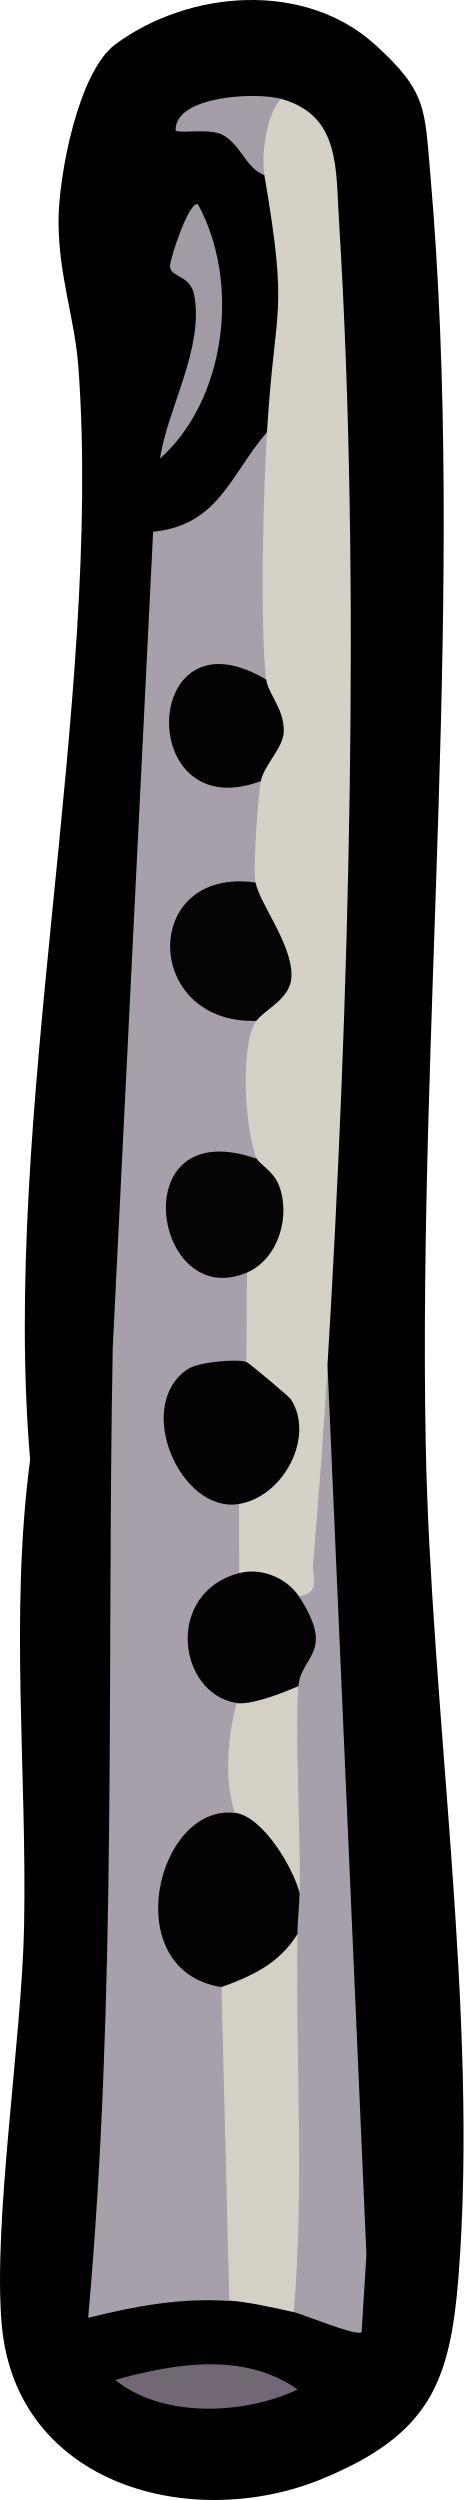
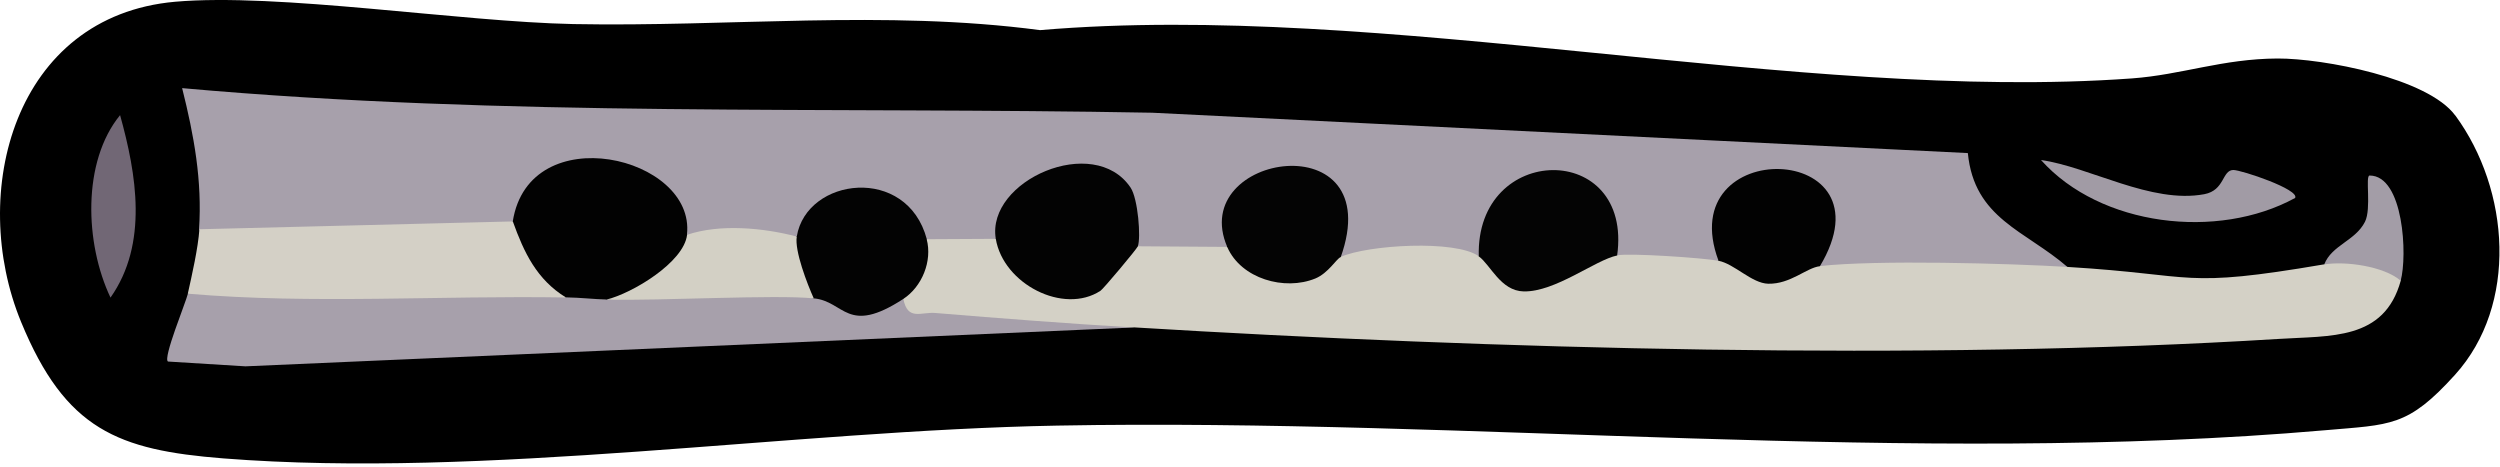
- <svg xmlns="http://www.w3.org/2000/svg" id="Layer_1" version="1.1" viewBox="0 0 36.75 198.197" width="36.75" height="198.197">
-   <defs id="defs4">
-     <style id="style2">
-       .st0 {
-         fill: #d4d0c6;
-       }
- 
-       .st1 {
-         fill: #020202;
-       }
- 
-       .st2 {
-         fill: #d4d1c6;
-       }
- 
-       .st3 {
-         fill: #a19ba5;
-       }
- 
-       .st4 {
-         fill: #d3d0c5;
-       }
- 
-       .st5 {
-         fill: #030303;
-       }
- 
-       .st6 {
-         fill: #a7a0ab;
-       }
- 
-       .st7 {
-         fill: #a39da7;
-       }
- 
-       .st8 {
-         fill: #040404;
-       }
- 
-       .st9 {
-         fill: #716775;
-       }
-     </style>
-   </defs>
-   <path d="m 9.149,3.505 c 5.93,-4.35 15.02,-4.99 20.56,0.01 4.17,3.77 3.95,5.1 4.41,10.34 2.83,32.56 -0.98,67.69 -0.37,100.52 0.39,21.16 4.23,45.37 2.6,66.12 -0.66,8.34 -2.27,12.51 -10.82,16.03 -10.24,4.22 -24.25,0.56 -25.39,-12.21 -0.72,-8.12 1.59,-22.59 1.77,-31.58 0.24,-12.31 -1.15,-24.68 0.48,-37.01 -2.32,-27.22 5.75,-60.08 3.83,-86.57 -0.29,-3.97 -1.56,-7.19 -1.58,-11.56 -0.01,-3.61 1.55,-11.91 4.52,-14.09 z" id="path6" />
-   <path class="st6" d="m 21.189,34.225 1.39,0.92 c -0.27,5.92 -0.47,11.92 -0.11,17.84 l -1.36,0.92 -1.37,0.89 c -6.53,-3.36 -6.59,7.86 -0.15,6 l 1.09,1.15 c 2.08,0.58 1.6,7.47 -0.43,8.04 l -0.86,1.36 c -6.37,-0.14 -5.67,7.82 0.22,8.16 l 0.71,1.45 c 0.86,1.22 1.06,2.94 0.61,5.13 0.6,2.54 0.43,4.48 -0.55,5.83 -0.65,1.01 -1.73,1.3 -3.23,0.85 -5.36,1.72 -1.79,7.43 2.43,8.14 2.25,0.4 2.1,6.53 -0.05,7.09 l -0.78,1.33 c -7.63,-0.03 -3.86,7.11 0.19,9.92 2.2,-0.29 2.14,5.08 0.03,5.48 l -0.14,1.55 c -3.14,1.24 -3.4,5.4 -0.57,7.12 l 0.5,1.64 c 1.58,1.35 1.26,7.24 -0.14,8.7 l -0.88,1.43 c -4.41,1.45 -5.44,9.38 -0.49,10.85 l 0.32,1.53 c 0.56,-0.02 1.42,0.1 1.45,0.46 0.25,2.8 1.29,22.57 0.59,23.52 l -1.42,0.89 c -3.86,-0.26 -7.46,0.4 -11.2,1.34 2.3,-25.59 1.47,-51.26 1.95,-76.92 l 3.2,-64.68 c 5.21,-0.51 6.13,-4.55 9.04,-7.91 v -0.02 z" id="path8" />
-   <path class="st2" d="m 25.969,108.315 -0.17,18.12 c -0.27,1.37 -1.17,1.21 -2.09,0.14 -1.64,0.52 -3.87,-0.39 -4.74,-1.86 l -0.03,-5.48 0.35,-1.57 c 3.97,-2.19 3.99,-5.89 0.08,-8 l 0.16,-1.68 0.05,-7.09 c 0.79,-1.98 1.22,-4 1.29,-6.06 -0.84,-1.05 -1.01,-2.02 -0.49,-2.93 -0.97,-2.18 -1.38,-9.12 -0.06,-10.97 l -0.49,-1.57 c 2.47,-1.48 2.26,-4.13 -0.6,-7.95 l 1.02,-1.45 c -0.2,-0.94 0.2,-6.83 0.43,-8.04 -1.16,-0.86 -1.04,-2.13 0.36,-3.82 -0.87,-1.95 -0.85,-3.36 0.06,-4.22 -0.5,-4.45 -0.22,-14.92 0.07,-19.67 0.63,-10.4 1.74,-8.9 -0.21,-20.33 -1.84,-2.2 -2.03,-5.9 1.29,-6.06 4.77,1.31 4.36,5.56 4.63,9.75 1.75,28.16 0.8,62.45 -0.92,90.72 v 0 z" id="path10" />
-   <path class="st6" d="m 25.969,108.315 3.08,70.42 -0.38,6.14 c -0.24,0.43 -4.7,-1.42 -5.39,-1.58 -0.57,-0.98 -1.16,-2.05 -1.22,-3.21 -0.31,-7.16 -0.35,-16.49 0.05,-23.61 l 1.47,-3.15 c -1.98,-0.79 -1.92,-2.76 0.17,-3.22 -1.65,-4.96 -1.81,-10.02 -1.61,-15.2 l 1.52,-1.25 c -1.19,-0.78 -1.21,-1.98 -0.05,-3.61 -0.72,-1.57 -0.69,-2.73 0.1,-3.48 1.76,-0.35 1.01,-1.41 1.11,-2.54 0.43,-5.19 0.84,-10.52 1.15,-15.72 h 0.01 z" id="path12" />
-   <path class="st0" d="m 23.289,183.305 c -1.53,-0.34 -3.59,-0.81 -5.11,-0.92 l -0.62,-24.86 c 0.03,-1.89 4.26,-4.41 6.03,-4.2 -0.17,9.97 0.55,20.08 -0.3,29.97 v 0 z" id="path14" />
-   <path class="st3" d="m 12.689,36.355 c 0.54,-3.84 3.5,-8.75 2.71,-12.95 -0.31,-1.64 -1.9,-1.39 -1.92,-2.3 0,-0.64 1.55,-5.29 2.22,-4.9 3.36,6.15 2.25,15.44 -3,20.14 v 0 z" id="path16" />
-   <path class="st9" d="m 23.599,189.435 c -4.3,2.04 -10.78,2.26 -14.47,-0.76 4.68,-1.3 10.2,-2.25 14.47,0.76 z" id="path18" />
-   <path class="st7" d="m 22.259,7.835 c -1.15,1.32 -1.57,4.4 -1.29,6.06 -1.54,-0.6 -1.86,-2.46 -3.38,-3.23 -1.05,-0.53 -3.68,0 -3.67,-0.37 0,-2.7 6.36,-3.01 8.35,-2.46 v 0 z" id="path20" />
-   <path class="st1" d="m 18.609,143.715 c 3.03,-3.01 4.96,3.34 5.14,6.4 -0.02,0.97 -0.15,2.02 -0.17,3.22 -1.41,2.29 -3.54,3.31 -6.03,4.2 -8.26,-1.31 -5.16,-14.52 1.05,-13.81 v 0 z" id="path22" />
-   <path class="st5" d="m 19.539,107.975 c 0.21,0.08 3.41,2.76 3.52,2.96 1.91,2.92 -0.53,7.7 -4.12,8.3 -4.62,0.77 -8.38,-7.79 -4.06,-10.69 0.88,-0.59 3.99,-0.83 4.66,-0.57 z" id="path24" />
-   <path class="st5" d="m 18.969,124.715 c 1.73,-0.46 3.77,0.37 4.74,1.86 2.91,4.47 0.18,4.63 -0.05,7.09 -0.36,2.39 -3.71,3.78 -4.91,1.35 -4.69,-0.78 -5.69,-8.74 0.22,-10.31 v 0 z" id="path26" />
-   <path class="st8" d="m 20.259,69.965 c 0.36,1.74 2.9,4.89 2.85,7.41 -0.04,1.83 -2.11,2.63 -2.78,3.56 -9.03,0.27 -9.19,-12.25 -0.06,-10.97 v 0 z" id="path28" />
-   <path class="st8" d="m 20.389,91.895 c 0.15,0.34 1.26,0.97 1.69,1.99 1.01,2.45 0.02,5.9 -2.48,6.99 -7.49,3.25 -9.93,-12.81 0.8,-8.99 z" id="path30" />
-   <path class="st1" d="m 21.109,53.885 c 0.12,1.07 1.43,2.33 1.39,4.1 -0.03,1.3 -1.57,2.67 -1.82,3.94 -10.01,3.74 -9.53,-14.02 0.43,-8.04 z" id="path32" />
-   <path class="st4" d="m 23.659,133.665 c -0.31,3.21 0.2,11.92 0.1,16.45 -0.5,-2.06 -2.96,-6.15 -5.14,-6.4 -0.88,-2.6 -0.56,-6.04 0.14,-8.7 1.12,0.19 3.76,-0.83 4.91,-1.35 z" id="path34" />
+ <svg xmlns="http://www.w3.org/2000/svg" width="100%" height="100%" viewBox="0 0 826 154" version="1.1" xml:space="preserve" style="fill-rule:evenodd;clip-rule:evenodd;stroke-linejoin:round;stroke-miterlimit:2;">
+   <clipPath id="_clip1">
+     <polygon points="825.822,0 825.822,153.124 0,153.124 0,0 825.822,0 " />
+   </clipPath>
+   <g clip-path="url(#_clip1)">
+     <path id="path6" d="M811.217,38.119c18.125,24.709 20.792,62.584 -0.042,85.667c-15.708,17.375 -21.25,16.458 -43.083,18.375c-135.667,11.792 -282.042,-4.083 -418.833,-1.542c-88.167,1.625 -189.042,17.625 -275.5,10.834c-34.75,-2.75 -52.125,-9.459 -66.792,-45.084c-17.583,-42.666 -2.333,-101.041 50.875,-105.791c33.833,-3 94.125,6.625 131.583,7.375c51.292,1 102.834,-4.792 154.209,2c113.416,-9.667 250.333,23.958 360.708,15.958c16.542,-1.208 29.958,-6.5 48.167,-6.583c15.041,-0.042 49.625,6.458 58.708,18.833l-0,-0.042Z" style="fill-rule:nonzero;" />
+     <path id="path8" d="M683.217,88.286l-3.833,5.792c-24.667,-1.125 -49.667,-1.959 -74.334,-0.459l-3.833,-5.666l-3.708,-5.709c14,-27.208 -32.75,-27.458 -25,-0.625l-4.792,4.542c-2.417,8.667 -31.125,6.667 -33.5,-1.792l-5.667,-3.583c0.584,-26.542 -32.583,-23.625 -34,0.917l-6.041,2.958c-5.084,3.583 -12.25,4.417 -21.375,2.542c-10.584,2.5 -18.667,1.791 -24.292,-2.292c-4.208,-2.708 -5.417,-7.208 -3.542,-13.458c-7.166,-22.334 -30.958,-7.459 -33.916,10.125c-1.667,9.375 -27.209,8.75 -29.542,-0.209l-5.542,-3.25c0.125,-31.791 -29.625,-16.083 -41.333,0.792c1.208,9.167 -21.167,8.917 -22.833,0.125l-6.459,-0.583c-5.166,-13.084 -22.5,-14.167 -29.666,-2.375l-6.834,2.083c-5.625,6.583 -30.166,5.25 -36.25,-0.583l-5.958,-3.667c-6.042,-18.375 -39.083,-22.667 -45.208,-2.042l-6.375,1.334c0.083,2.333 -0.417,5.916 -1.917,6.041c-11.667,1.042 -94.042,5.375 -98,2.459l-3.708,-5.917c1.083,-16.083 -1.667,-31.083 -5.584,-46.667c106.625,9.584 213.584,6.125 320.5,8.125l269.5,13.334c2.125,21.708 18.959,25.541 32.959,37.666l0.083,0l-0,0.042Z" style="fill:#a7a0ab;fill-rule:nonzero;" />
+     <path id="path10" d="M374.509,108.203l-75.5,-0.709c-5.709,-1.125 -5.042,-4.875 -0.584,-8.708c-2.166,-6.833 1.625,-16.125 7.75,-19.75l22.834,-0.125l6.541,1.458c9.125,16.542 24.542,16.625 33.334,0.334l7,0.666l29.541,0.209c8.25,3.291 16.667,5.083 25.25,5.375c4.375,-3.5 8.417,-4.209 12.209,-2.042c9.083,-4.042 38,-5.75 45.708,-0.25l6.542,-2.042c6.166,10.292 17.208,9.417 33.125,-2.5l6.041,4.25c3.917,-0.833 28.459,0.834 33.5,1.792c3.584,-4.833 8.875,-4.333 15.917,1.5c8.125,-3.625 14,-3.542 17.583,0.25c18.542,-2.083 62.167,-0.917 81.959,0.292c43.333,2.625 37.083,7.25 84.708,-0.875c9.167,-7.667 24.583,-8.459 25.25,5.375c-5.458,19.875 -23.167,18.166 -40.625,19.291c-117.333,7.292 -260.208,3.334 -378,-3.833l-0.083,0.042Z" style="fill:#d4d1c6;fill-rule:nonzero;" />
+     <path id="path12" d="M374.509,108.203l-293.417,12.833l-25.583,-1.583c-1.792,-1 5.916,-19.584 6.583,-22.459c4.083,-2.375 8.542,-4.833 13.375,-5.083c29.833,-1.292 68.708,-1.458 98.375,0.208l13.125,6.125c3.292,-8.25 11.5,-8 13.417,0.709c20.666,-6.875 41.75,-7.542 63.333,-6.709l5.208,6.334c3.25,-4.959 8.25,-5.042 15.042,-0.209c6.542,-3 11.375,-2.875 14.5,0.417c1.458,7.333 5.875,4.208 10.583,4.625c21.625,1.792 43.834,3.5 65.5,4.792l0,0.041l-0.041,-0.041Z" style="fill:#a7a0ab;fill-rule:nonzero;" />
+     <path id="path14" d="M62.05,97.036c1.417,-6.375 3.375,-14.958 3.834,-21.292l103.583,-2.583c7.875,0.125 18.375,17.75 17.5,25.125c-41.542,-0.708 -83.667,2.292 -124.875,-1.25l-0.042,-0Z" style="fill:#d4d0c6;fill-rule:nonzero;" />
+     <path id="path16" d="M674.342,52.869c16,2.25 36.458,14.584 53.958,11.292c6.834,-1.292 5.792,-7.917 9.584,-8c2.666,-0 22.041,6.458 20.416,9.25c-25.625,14 -64.333,9.375 -83.916,-12.5l-0.042,-0.042Z" style="fill:#a19ba5;fill-rule:nonzero;" />
+     <path id="path18" d="M36.509,98.328c-8.5,-17.917 -9.417,-44.917 3.166,-60.292c5.417,19.5 9.375,42.5 -3.166,60.292Z" style="fill:#716775;fill-rule:nonzero;" />
+     <path id="path20" d="M793.175,92.744c-5.5,-4.791 -18.333,-6.541 -25.25,-5.375c2.5,-6.416 10.25,-7.75 13.459,-14.083c2.208,-4.375 -0,-15.333 1.541,-15.292c11.25,0 12.542,26.5 10.25,34.792l0,-0.042Z" style="fill:#a39da7;fill-rule:nonzero;" />
+     <path id="path22" d="M227.009,77.536c12.541,12.625 -13.917,20.667 -26.667,21.417c-4.042,-0.084 -8.417,-0.625 -13.417,-0.709c-9.541,-5.875 -13.791,-14.75 -17.5,-25.125c5.459,-34.416 60.5,-21.5 57.542,4.375l0.042,0.042Z" style="fill:#020202;fill-rule:nonzero;" />
+     <path id="path24" d="M375.925,81.411c-0.333,0.875 -11.5,14.208 -12.333,14.667c-12.167,7.958 -32.083,-2.209 -34.583,-17.167c-3.209,-19.25 32.458,-34.917 44.541,-16.917c2.459,3.667 3.459,16.625 2.375,19.417Z" style="fill:#030303;fill-rule:nonzero;" />
+     <path id="path26" d="M306.175,79.036c1.917,7.208 -1.541,15.708 -7.75,19.75c-18.625,12.125 -19.291,0.75 -29.541,-0.208c-9.959,-1.5 -15.75,-15.459 -5.625,-20.459c3.25,-19.541 36.416,-23.708 42.958,0.917l-0.042,-0Z" style="fill:#030303;fill-rule:nonzero;" />
+     <path id="path28" d="M534.3,84.411c-7.25,1.5 -20.375,12.083 -30.875,11.875c-7.625,-0.167 -10.958,-8.792 -14.833,-11.583c-1.125,-37.625 51.042,-38.292 45.708,-0.25l0,-0.042Z" style="fill:#040404;fill-rule:nonzero;" />
+     <path id="path30" d="M442.925,84.953c-1.416,0.625 -4.041,5.25 -8.291,7.041c-10.209,4.209 -24.584,0.084 -29.125,-10.333c-13.542,-31.208 53.375,-41.375 37.458,3.333l-0.042,-0.041Z" style="fill:#040404;fill-rule:nonzero;" />
+     <path id="path32" d="M601.3,87.953c-4.458,0.5 -9.708,5.958 -17.083,5.791c-5.417,-0.125 -11.125,-6.541 -16.417,-7.583c-15.583,-41.708 58.417,-39.708 33.5,1.792Z" style="fill:#020202;fill-rule:nonzero;" />
+     <path id="path34" d="M268.884,98.578c-13.375,-1.292 -49.667,0.833 -68.542,0.416c8.583,-2.083 25.625,-12.333 26.667,-21.416c10.833,-3.667 25.166,-2.334 36.25,0.583c-0.792,4.667 3.458,15.667 5.625,20.458l-0,-0.041Z" style="fill:#d3d0c5;fill-rule:nonzero;" />
+   </g>
</svg>
